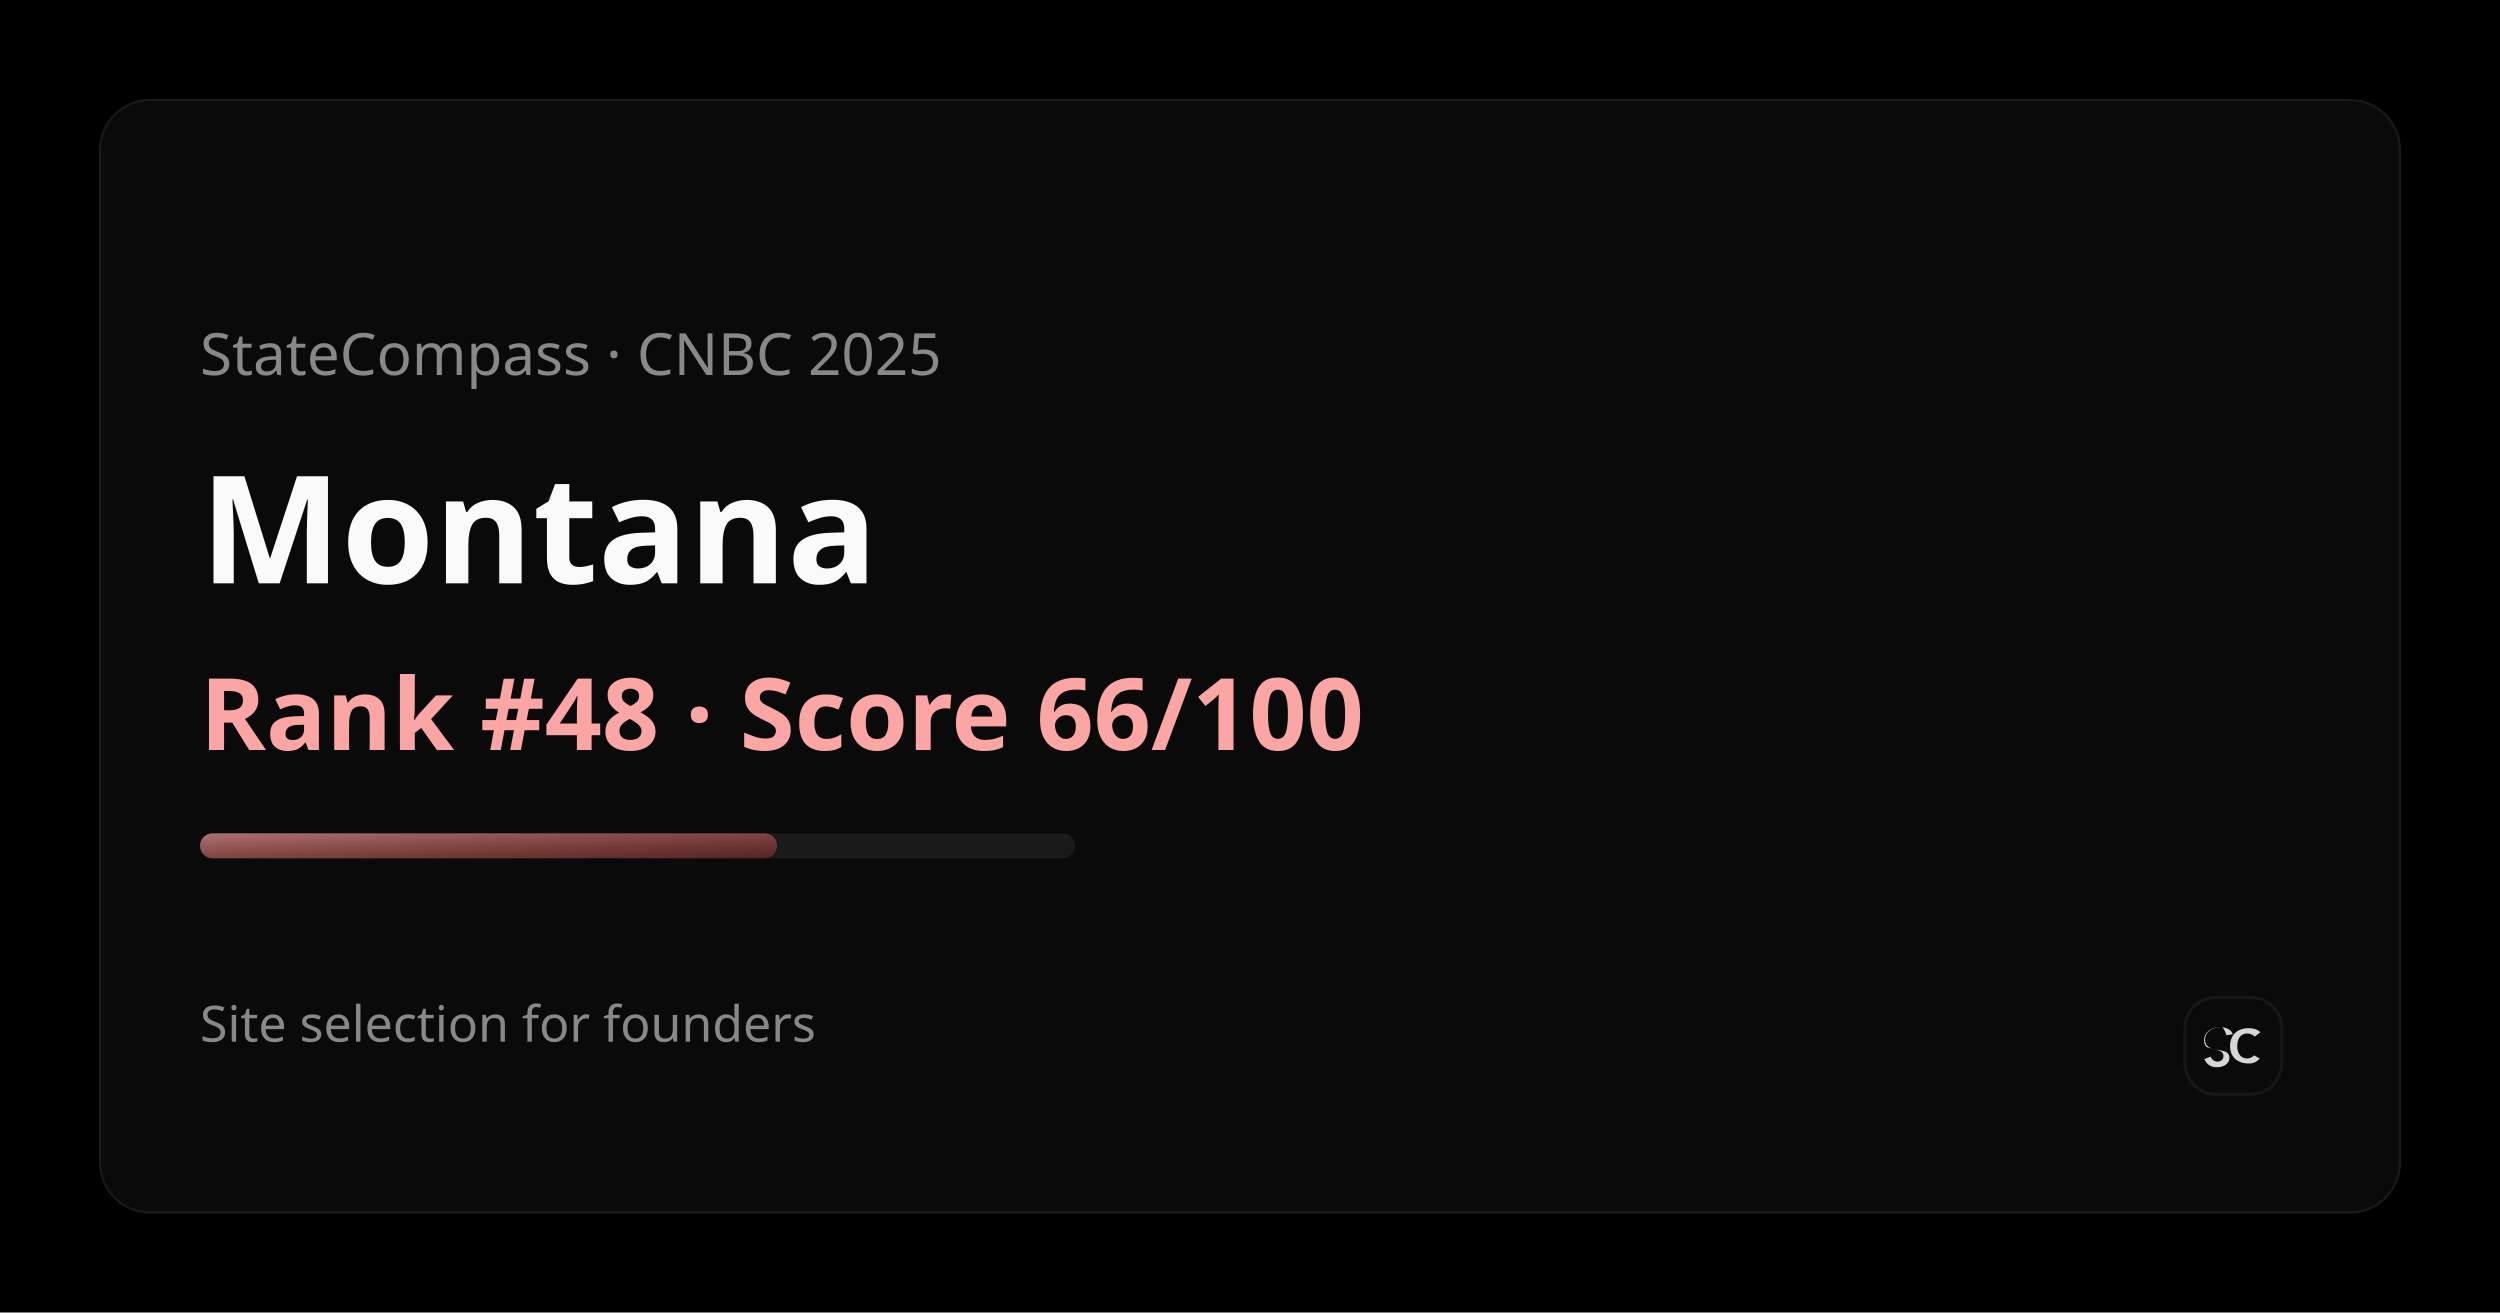
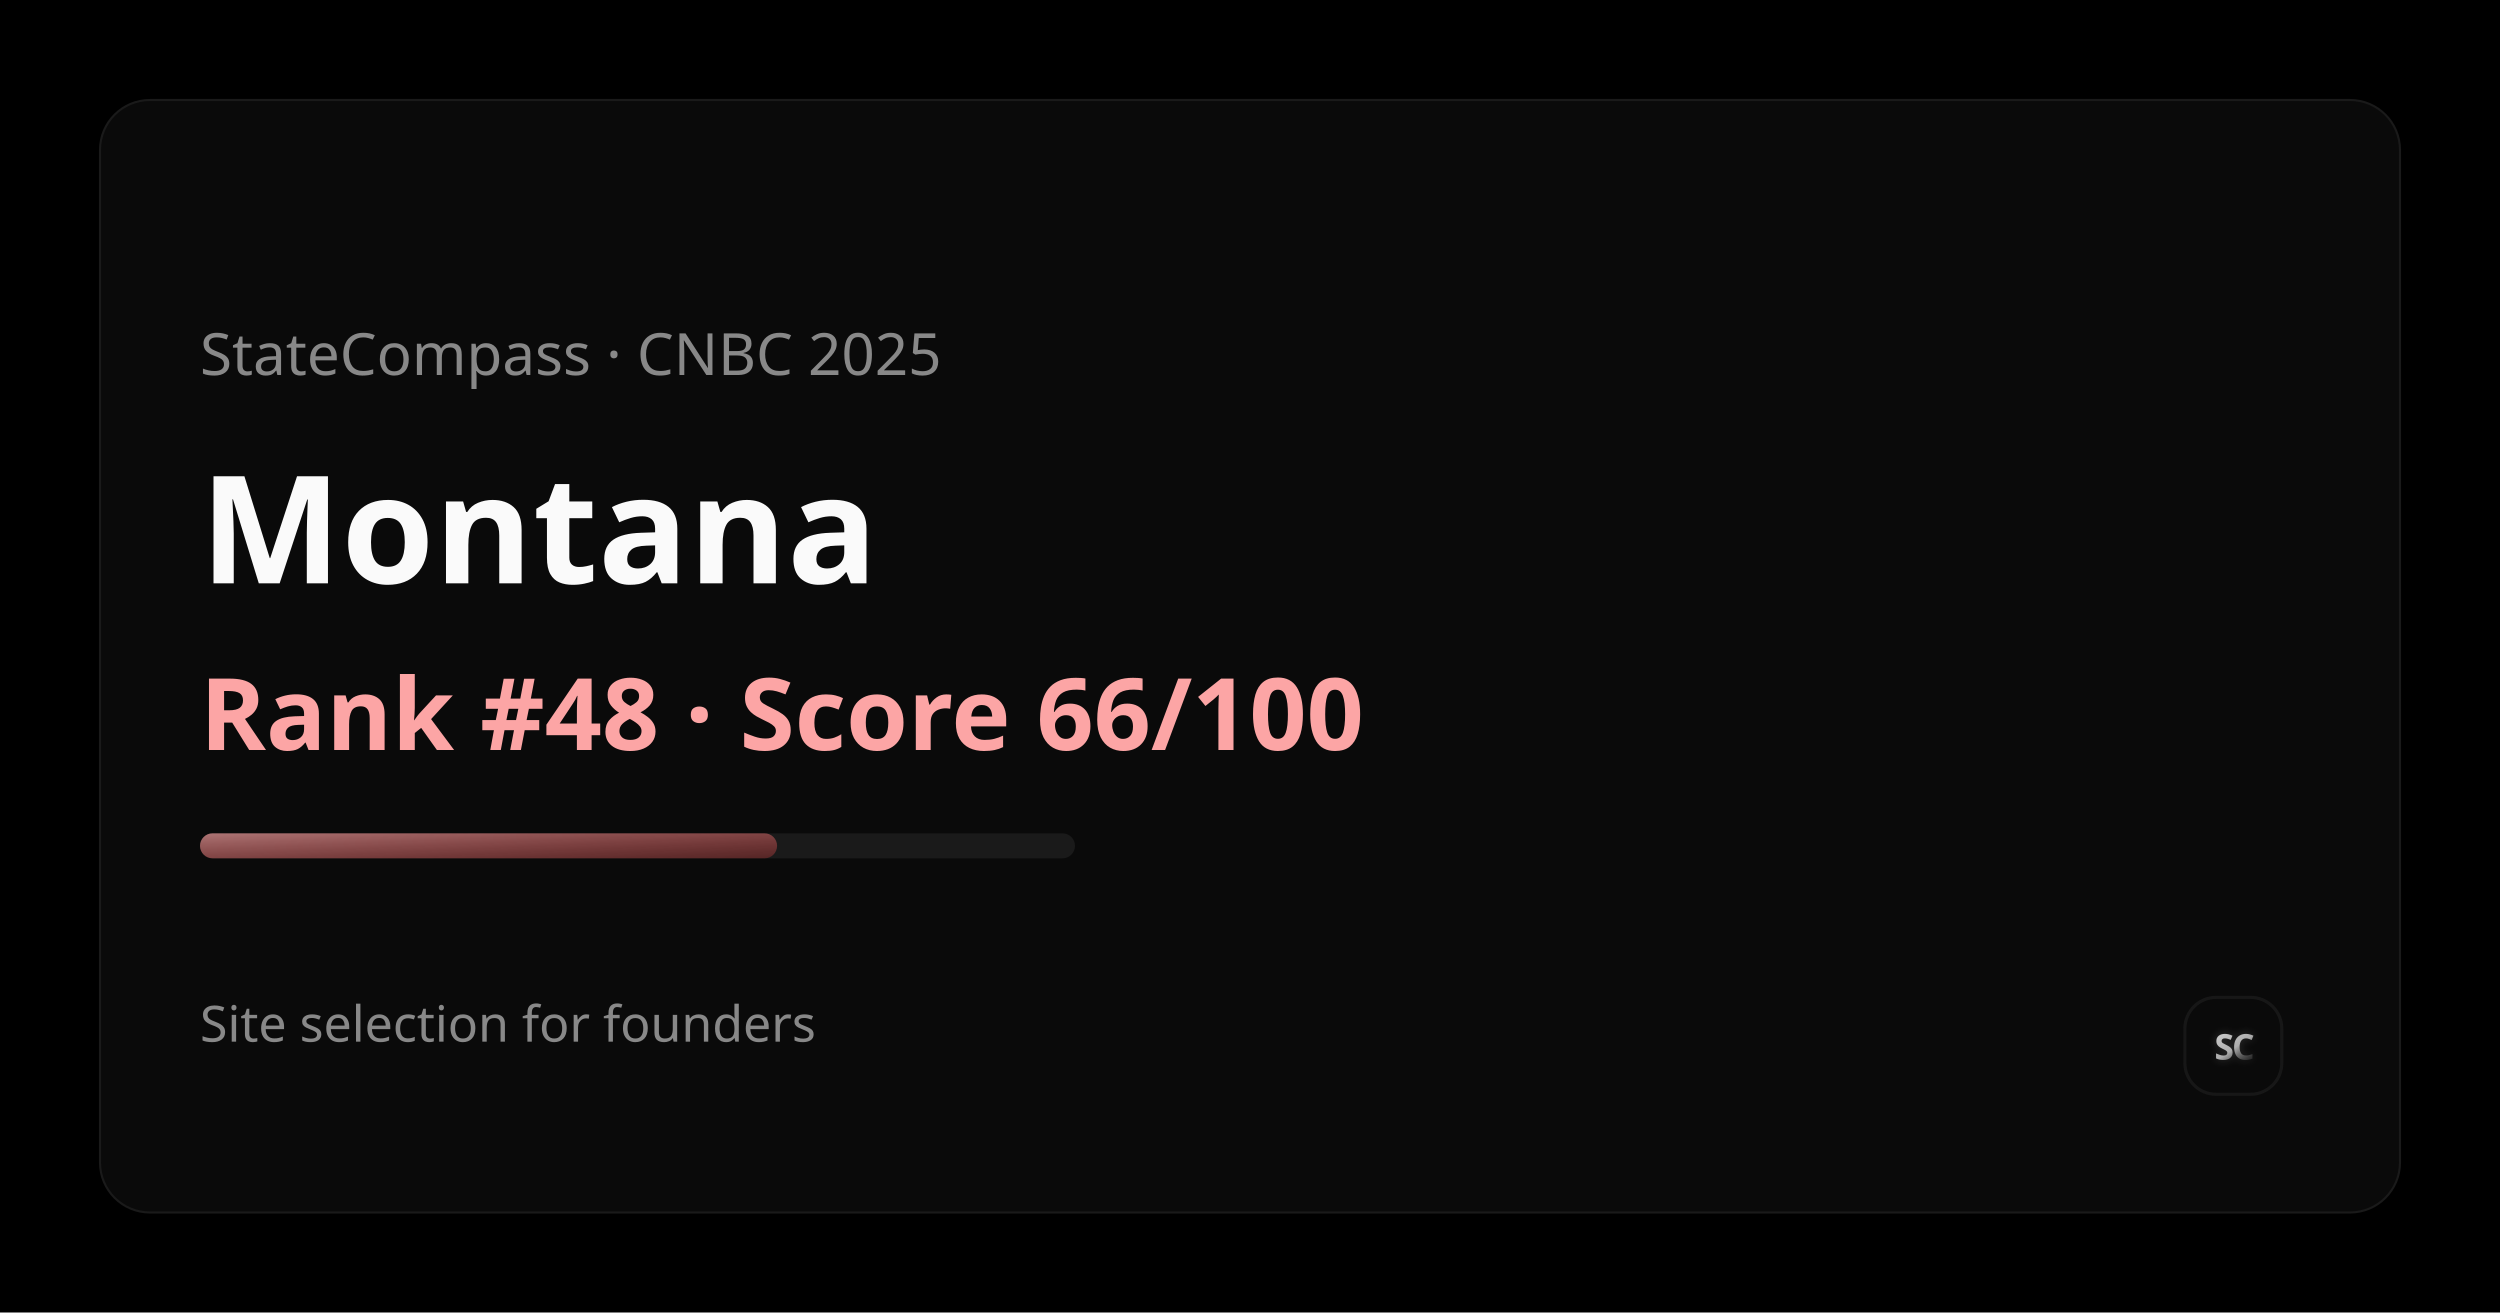
<svg xmlns="http://www.w3.org/2000/svg" width="1200" height="630" viewBox="0 0 1200 630">
  <defs>
    <linearGradient id="og-tier-red" x1="0%" y1="0%" x2="100%" y2="100%">
      <stop offset="0%" stop-color="#fca5a5" stop-opacity="0.65" />
      <stop offset="100%" stop-color="#ef4444" stop-opacity="0.28" />
    </linearGradient>
  </defs>
  <rect width="1200" height="630" fill="#000000" />
  <rect x="48" y="48" width="1104" height="534" rx="24" fill="#0a0a0a" stroke="#1a1a1a" />
  <text x="96" y="180" fill="#888888" font-family="system-ui,sans-serif" font-size="28">StateCompass · CNBC 2025</text>
  <text x="96" y="280" fill="#fafafa" font-family="system-ui,sans-serif" font-size="72" font-weight="700">Montana</text>
  <text x="96" y="360" fill="#fca5a5" font-family="system-ui,sans-serif" font-size="48" font-weight="600">Rank #48 · Score 66/100</text>
  <rect x="96" y="400" width="420" height="12" rx="6" fill="#1a1a1a" />
  <rect x="96" y="400" width="277" height="12" rx="6" fill="url(#og-tier-red)" />
  <text x="96" y="500" fill="#888888" font-family="system-ui,sans-serif" font-size="24">Site selection for founders</text>
+   <defs>
+     <linearGradient id="og-sc-dazzle" x1="0%" y1="0%" x2="100%" y2="100%">
+       <stop offset="0%" stop-color="#ffffff" stop-opacity="0.92" />
+       <stop offset="52%" stop-color="#fafafa" stop-opacity="0.78" />
+       <stop offset="100%" stop-color="#525252" stop-opacity="0.36" />
+     </linearGradient>
+     <filter id="og-sc-glow" x="-100%" y="-100%" width="300%" height="300%" color-interpolation-filters="sRGB">
+       <feGaussianBlur in="SourceAlpha" stdDeviation="2.03" result="blur" />
+       <feFlood flood-color="#ffffff" flood-opacity="0.25" result="glowColor" />
+       <feComposite in="glowColor" in2="blur" operator="in" result="softGlow" />
+       <feMerge>
+         <feMergeNode in="softGlow" />
+         <feMergeNode in="SourceGraphic" />
+       </feMerge>
+     </filter>
+   </defs>
  <g transform="translate(1104, 534)" opacity="0.85">
    <g transform="translate(-56, -56)">
      <rect x="0.75" y="0.75" width="46.50" height="46.50" rx="15.00" fill="#0a0a0a" stroke="#1a1a1a" stroke-width="1.50" />
-       <g transform="translate(24.00,24.00) scale(1.5) translate(-9.35,-7.05)">
-         <path fill="#fafafa" d="M 5.6 1.1 C 2.1 1.1 0.3 2.9 0.3 5.1 C 0.3 6.6 1.2 7.7 3.1 8.1 L 5.7 8.6 C 7.4 8.9 8.1 9.7 8.1 10.9 C 8.1 12.6 6.5 13.9 4.1 13.9 C 2.1 13.9 0.7 12.9 0.1 11.3 L 2.1 10.5 C 2.5 11.5 3.3 12.1 4.3 12.1 C 5.5 12.1 6.2 11.3 6.2 10.3 C 6.2 9.3 5.5 8.7 3.9 8.3 L 1.5 7.7 C 0.1 7.3 0 6.1 0 5.1 C 0 2.9 2 1.1 5.2 1.1 C 7.2 1.1 8.6 1.9 9.2 3.3 L 7.2 3.7 C 6.8 2.7 6.2 1.1 5.6 1.1 Z" />
-         <path fill="#fafafa" d="M 14.3 1.4 C 10.3 1.4 8.3 3.9 8.3 7.1 C 8.3 10.3 10.3 12.7 14.3 12.7 C 15.8 12.7 17 12.1 17.8 11.1 L 16 10.1 C 15.4 10.7 14.6 11.1 13.8 11.1 C 11.6 11.1 10.6 9.3 10.6 7.1 C 10.6 4.9 11.6 3.1 13.8 3.1 C 14.8 3.1 15.6 3.5 16.2 4.1 L 18 2.7 C 17 1.7 15.6 1.4 14.3 1.4 Z" />
-       </g>
+       <text x="24.58" y="24.00" font-family="Sora, system-ui, sans-serif" font-size="17.04" font-weight="700" text-anchor="middle" dominant-baseline="central" letter-spacing="-0.055em" fill="url(#og-sc-dazzle)" filter="url(#og-sc-glow)">SC</text>
    </g>
  </g>
</svg>
